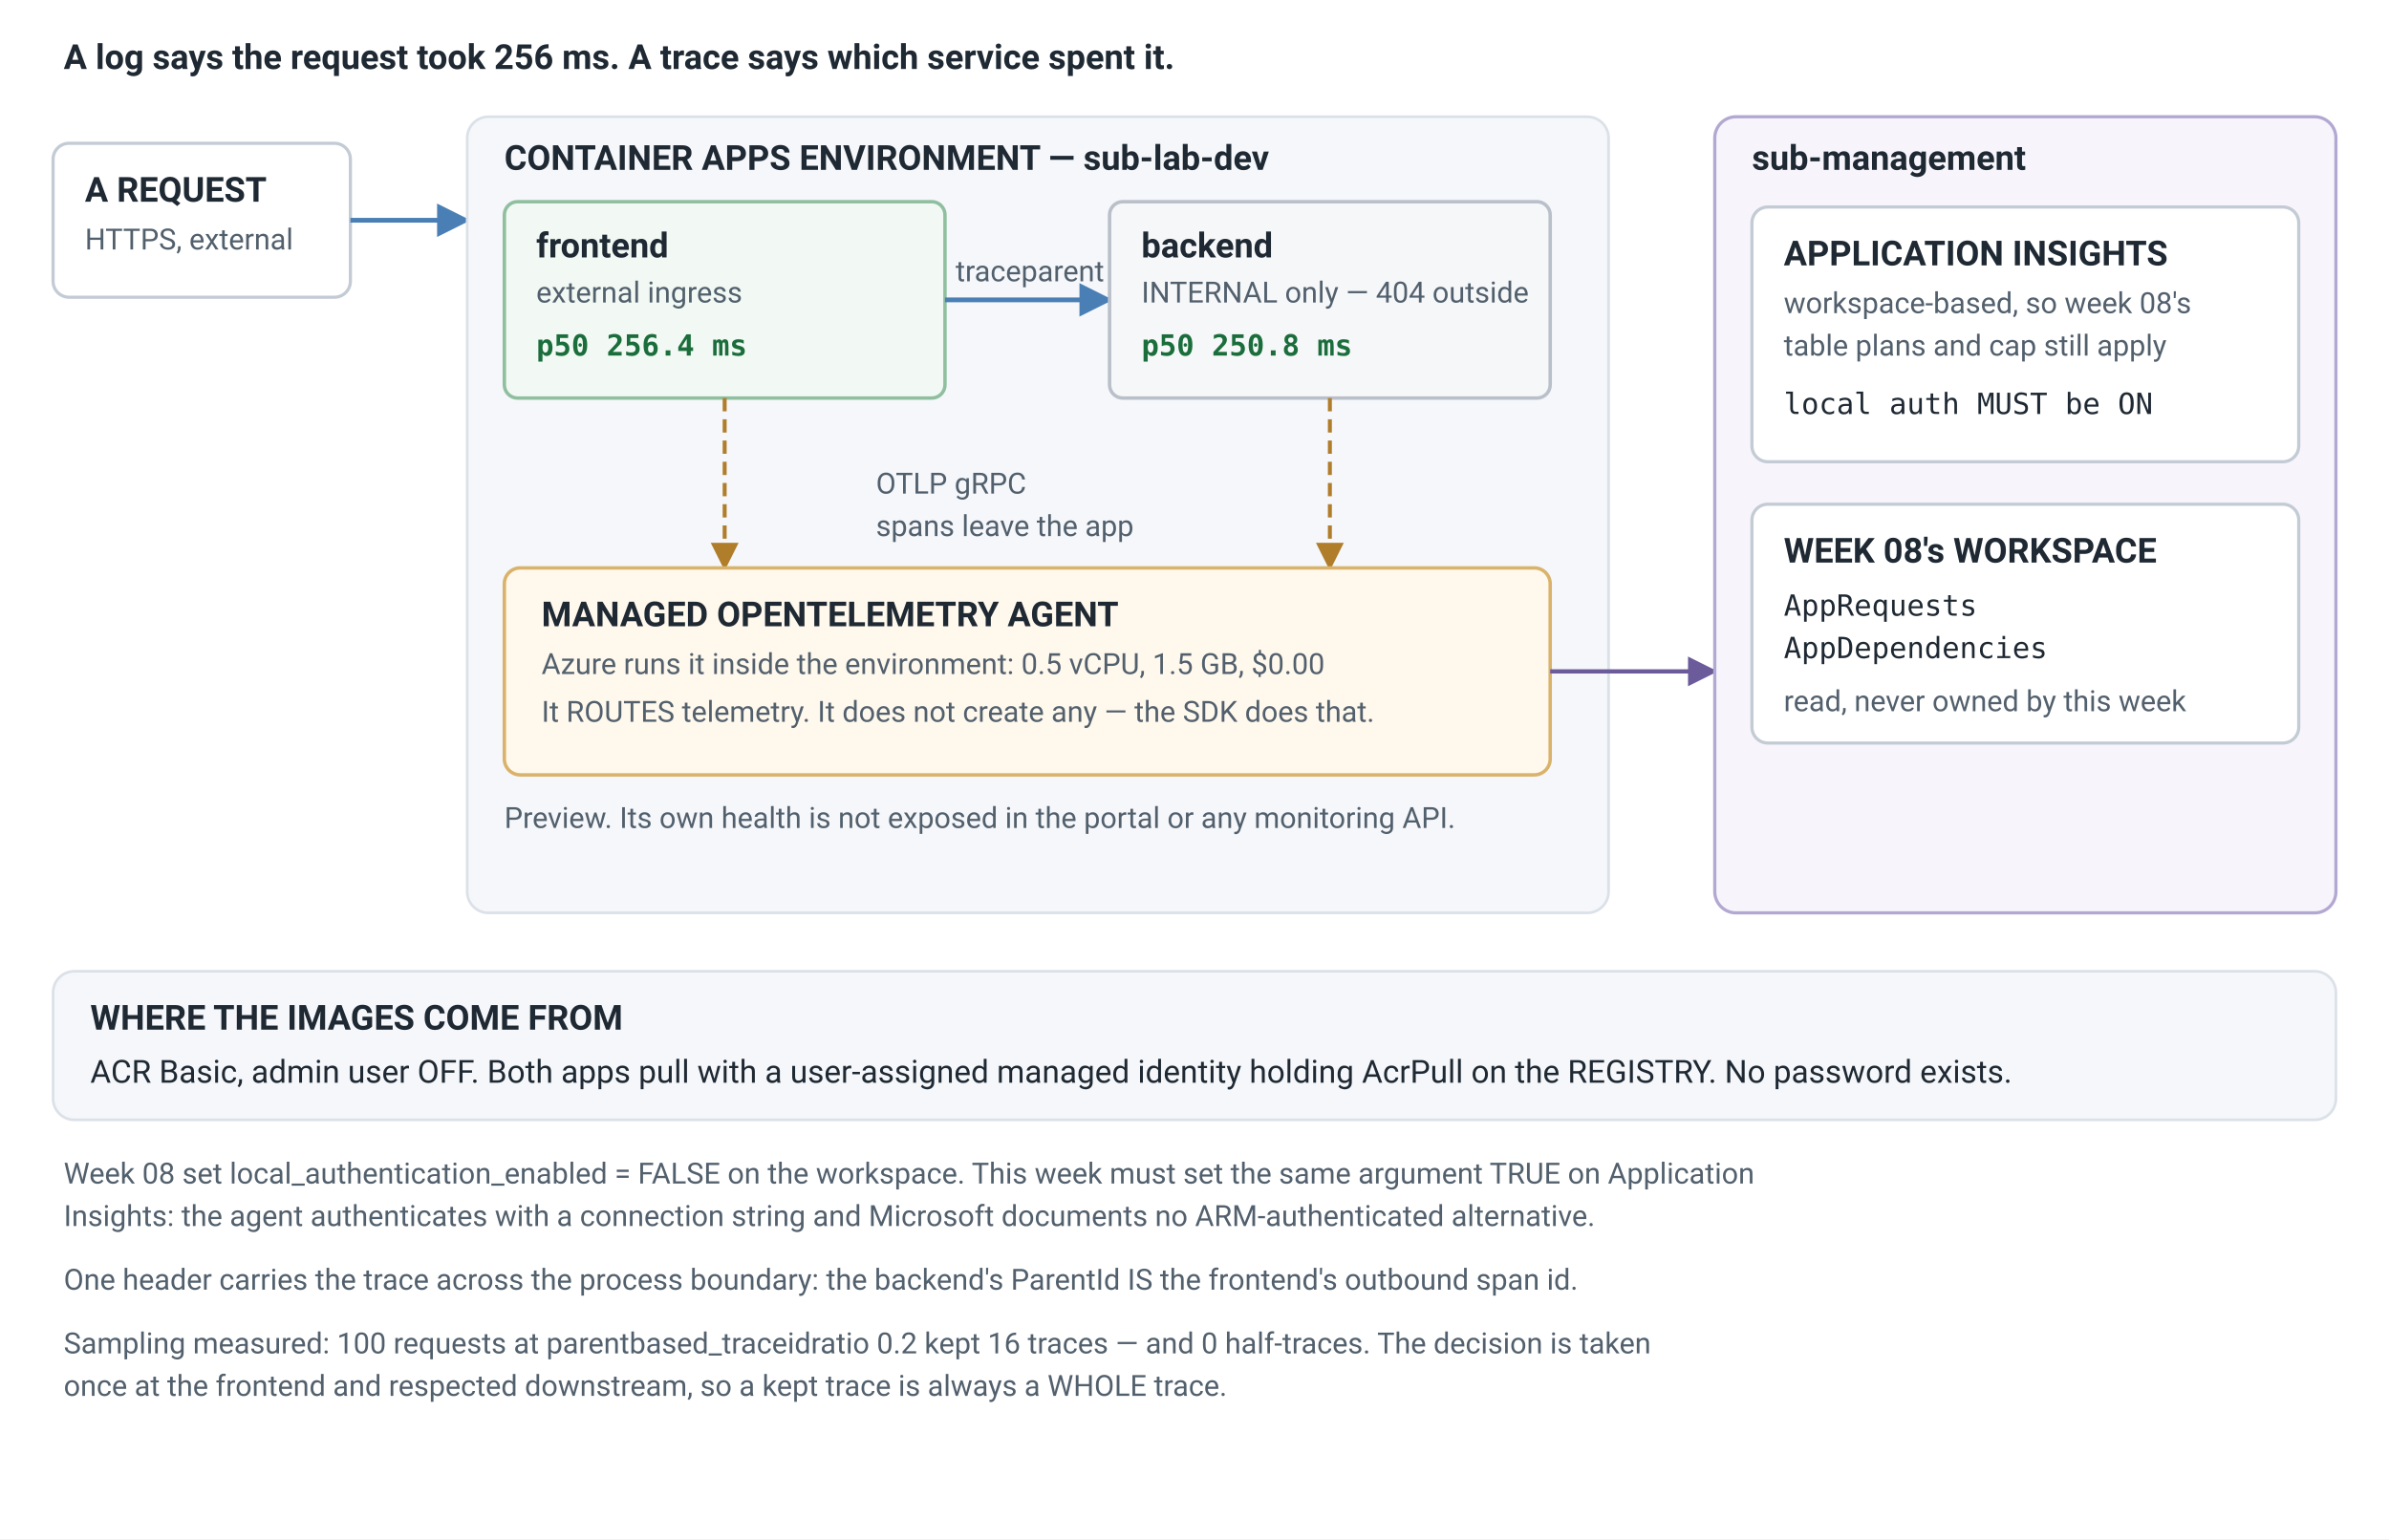
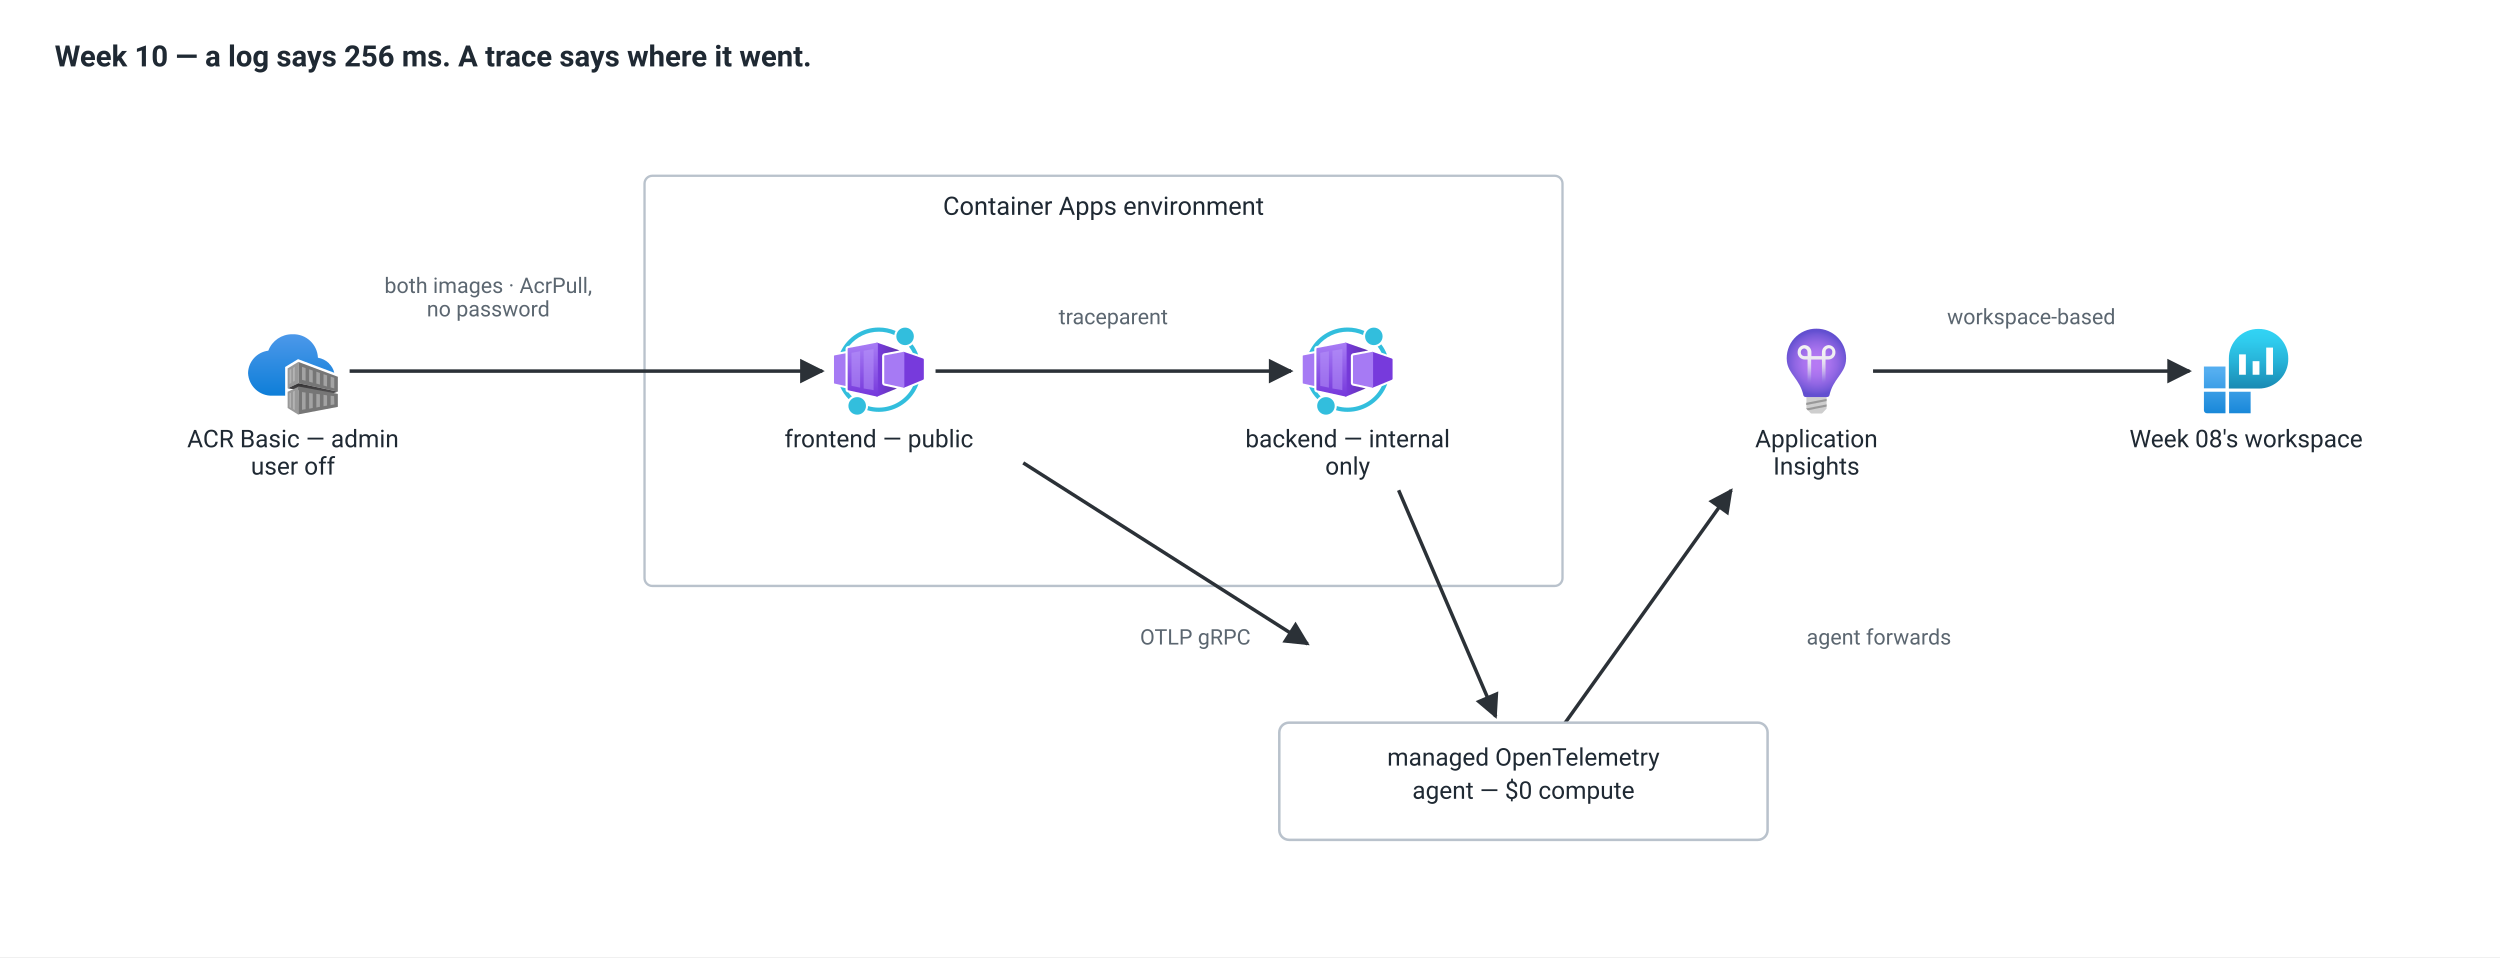
- <svg xmlns="http://www.w3.org/2000/svg" viewBox="0 0 900 580" width="900" height="580" role="img" aria-label="Week 10 OpenTelemetry. A request reaches an externally exposed frontend container app, which calls an internal-only backend over HTTP inside the Container Apps environment. The requests library injects a W3C traceparent header and the backend reads it, so both services share one trace. Each app exports spans over OTLP gRPC to the managed OpenTelemetry agent that Azure runs inside the environment at no compute cost. The agent forwards traces and logs to Application Insights, which stores them in week 08's Log Analytics workspace in another subscription. Both images are pulled from a Basic container registry using a user-assigned managed identity holding AcrPull, with the registry admin user disabled. Measured: the frontend request takes 256.4 milliseconds of which the backend accounts for 250.8.">
+ <svg xmlns="http://www.w3.org/2000/svg" viewBox="0 0 1280 490" width="1280" height="490" role="img" aria-label="Architecture diagram. Both container images are pulled from a Basic container registry using a user-assigned managed identity holding AcrPull, with the registry admin user disabled, so no password exists in the pull path. Inside the Container Apps environment a public frontend calls an internal-only backend, passing a traceparent header so the two spans belong to one trace. Both apps export spans over OTLP gRPC to the managed OpenTelemetry agent that Azure runs inside the environment at no compute cost. The agent forwards traces and logs to Application Insights, which is workspace-based and stores them in week 08's Log Analytics workspace. Measured: frontend p50 256.4 ms, backend p50 250.8 ms.">
  <defs>
-     <style>
-       .t    { font-family: -apple-system, BlinkMacSystemFont, "Segoe UI", Roboto, sans-serif; }
-       .hdr  { font-size: 13px; font-weight: 700; fill: #1f2933; }
-       .lbl  { font-size: 12px; fill: #1f2933; }
-       .sm   { font-size: 11px; fill: #52606d; }
-       .mono { font-family: ui-monospace, SFMono-Regular, Menlo, Consolas, monospace; font-size: 11px; fill: #1f2933; }
-       .box  { fill: #ffffff; stroke: #c3cbd5; stroke-width: 1.2; }
-       .svc  { fill: #f2f9f4; stroke: #8fbf9f; stroke-width: 1.3; }
-       .int  { fill: #f6f7f9; stroke: #b9c0c9; stroke-width: 1.3; }
-       .band { fill: #f5f7fa; stroke: #dbe1e8; stroke-width: 1; }
-       .own  { fill: #f7f5fb; stroke: #b3a8d1; stroke-width: 1.2; }
-       .agent{ fill: #fff8ec; stroke: #d9b36c; stroke-width: 1.3; }
-       .flow { stroke: #4a7fb5; stroke-width: 1.8; fill: none; }
-       .otlp { stroke: #b07d2b; stroke-width: 1.5; fill: none; stroke-dasharray: 5 3; }
-       .logs { stroke: #6b5b9a; stroke-width: 1.6; fill: none; }
-       .ok   { fill: #1b6e3c; font-weight: 700; }
-     </style>
-     <marker id="b" viewBox="0 0 10 10" refX="9" refY="5" markerWidth="7" markerHeight="7" orient="auto-start-reverse">
-       <path d="M0,0 L10,5 L0,10 z" fill="#4a7fb5" />
-     </marker>
-     <marker id="o" viewBox="0 0 10 10" refX="9" refY="5" markerWidth="7" markerHeight="7" orient="auto-start-reverse">
-       <path d="M0,0 L10,5 L0,10 z" fill="#b07d2b" />
-     </marker>
-     <marker id="p" viewBox="0 0 10 10" refX="9" refY="5" markerWidth="7" markerHeight="7" orient="auto-start-reverse">
-       <path d="M0,0 L10,5 L0,10 z" fill="#6b5b9a" />
+     <marker id="arw" viewBox="0 0 10 10" refX="9" refY="5" markerWidth="7" markerHeight="7" orient="auto-start-reverse">
+       <path d="M0,0 L10,5 L0,10 z" fill="#2b3137" />
    </marker>
  </defs>
-   <rect x="0" y="0" width="900" height="580" fill="#ffffff" />
-   <text class="t hdr" x="24" y="26">A log says the request took 256 ms. A trace says which service spent it.</text>
-   <rect class="box" x="20" y="54" width="112" height="58" rx="6" />
-   <text class="t hdr" x="32" y="76">A REQUEST</text>
-   <text class="t sm" x="32" y="94">HTTPS, external</text>
-   <path class="flow" d="M132,83 L176,83" marker-end="url(#b)" />
-   <rect class="band" x="176" y="44" width="430" height="300" rx="8" />
-   <text class="t hdr" x="190" y="64">CONTAINER APPS ENVIRONMENT — sub-lab-dev</text>
-   <rect class="svc" x="190" y="76" width="166" height="74" rx="5" />
-   <text class="t hdr" x="202" y="97">frontend</text>
-   <text class="t sm" x="202" y="114">external ingress</text>
-   <text class="t mono ok" x="202" y="134">p50 256.4 ms</text>
-   <path class="flow" d="M356,113 L418,113" marker-end="url(#b)" />
-   <text class="t sm" x="360" y="106">traceparent</text>
-   <rect class="int" x="418" y="76" width="166" height="74" rx="5" />
-   <text class="t hdr" x="430" y="97">backend</text>
-   <text class="t sm" x="430" y="114">INTERNAL only — 404 outside</text>
-   <text class="t mono ok" x="430" y="134">p50 250.8 ms</text>
-   <path class="otlp" d="M273,150 L273,214" marker-end="url(#o)" />
-   <path class="otlp" d="M501,150 L501,214" marker-end="url(#o)" />
-   <text class="t sm" x="330" y="186">OTLP gRPC</text>
-   <text class="t sm" x="330" y="202">spans leave the app</text>
-   <rect class="agent" x="190" y="214" width="394" height="78" rx="6" />
-   <text class="t hdr" x="204" y="236">MANAGED OPENTELEMETRY AGENT</text>
-   <text class="t sm" x="204" y="254">Azure runs it inside the environment: 0.5 vCPU, 1.5 GB, $0.00</text>
-   <text class="t sm" x="204" y="272">It ROUTES telemetry. It does not create any — the SDK does that.</text>
-   <text class="t sm" x="190" y="312">Preview. Its own health is not exposed in the portal or any monitoring API.</text>
-   <path class="logs" d="M584,253 L646,253" marker-end="url(#p)" />
-   <rect class="own" x="646" y="44" width="234" height="300" rx="8" />
-   <text class="t hdr" x="660" y="64">sub-management</text>
-   <rect class="box" x="660" y="78" width="206" height="96" rx="6" />
-   <text class="t hdr" x="672" y="100">APPLICATION INSIGHTS</text>
-   <text class="t sm" x="672" y="118">workspace-based, so week 08's</text>
-   <text class="t sm" x="672" y="134">table plans and cap still apply</text>
-   <text class="t mono" x="672" y="156">local auth MUST be ON</text>
-   <rect class="box" x="660" y="190" width="206" height="90" rx="6" />
-   <text class="t hdr" x="672" y="212">WEEK 08's WORKSPACE</text>
-   <text class="t mono" x="672" y="232">AppRequests</text>
-   <text class="t mono" x="672" y="248">AppDependencies</text>
-   <text class="t sm" x="672" y="268">read, never owned by this week</text>
-   <rect class="band" x="20" y="366" width="860" height="56" rx="8" />
-   <text class="t hdr" x="34" y="388">WHERE THE IMAGES COME FROM</text>
-   <text class="t lbl" x="34" y="408">ACR Basic, admin user OFF. Both apps pull with a user-assigned managed identity holding AcrPull on the REGISTRY. No password exists.</text>
-   <text class="t sm" x="24" y="446">Week 08 set local_authentication_enabled = FALSE on the workspace. This week must set the same argument TRUE on Application</text>
-   <text class="t sm" x="24" y="462">Insights: the agent authenticates with a connection string and Microsoft documents no ARM-authenticated alternative.</text>
-   <text class="t sm" x="24" y="486">One header carries the trace across the process boundary: the backend's ParentId IS the frontend's outbound span id.</text>
-   <text class="t sm" x="24" y="510">Sampling measured: 100 requests at parentbased_traceidratio 0.2 kept 16 traces — and 0 half-traces. The decision is taken</text>
-   <text class="t sm" x="24" y="526">once at the frontend and respected downstream, so a kept trace is always a WHOLE trace.</text>
+   <rect x="0" y="0" width="1280" height="490" fill="#ffffff" />
+   <text x="28" y="34" font-family="-apple-system, BlinkMacSystemFont, Segoe UI, Roboto, Helvetica, Arial, sans-serif" font-size="15" font-weight="700" fill="#1f2933">Week 10 — a log says 256 ms. A trace says where it went.</text>
+   <rect x="330" y="90" width="470" height="210" rx="4" fill="#ffffff" stroke="#b9c2cc" stroke-width="1.2" />
+   <text x="565.0" y="110" font-family="-apple-system, BlinkMacSystemFont, Segoe UI, Roboto, Helvetica, Arial, sans-serif" font-size="13" fill="#1f2933" text-anchor="middle">Container Apps environment</text>
+   <path d="M179.0,190.0 L421.0,190.0" fill="none" stroke="#2b3137" stroke-width="1.8" marker-end="url(#arw)" />
+   <text x="250" y="150" font-family="-apple-system, BlinkMacSystemFont, Segoe UI, Roboto, Helvetica, Arial, sans-serif" font-size="11" fill="#5b6670" text-anchor="middle">both images · AcrPull,</text>
+   <text x="250" y="162" font-family="-apple-system, BlinkMacSystemFont, Segoe UI, Roboto, Helvetica, Arial, sans-serif" font-size="11" fill="#5b6670" text-anchor="middle">no password</text>
+   <path d="M479.0,190.0 L661.0,190.0" fill="none" stroke="#2b3137" stroke-width="1.8" marker-end="url(#arw)" />
+   <text x="570" y="166" font-family="-apple-system, BlinkMacSystemFont, Segoe UI, Roboto, Helvetica, Arial, sans-serif" font-size="11" fill="#5b6670" text-anchor="middle">traceparent</text>
+   <path d="M523.9,237.0 L669.5,329.7" fill="none" stroke="#2b3137" stroke-width="1.8" marker-end="url(#arw)" />
+   <text x="612" y="330" font-family="-apple-system, BlinkMacSystemFont, Segoe UI, Roboto, Helvetica, Arial, sans-serif" font-size="11" fill="#5b6670" text-anchor="middle">OTLP gRPC</text>
+   <path d="M716.1,251.0 L765.8,366.9" fill="none" stroke="#2b3137" stroke-width="1.8" marker-end="url(#arw)" />
+   <path d="M800.9,370.7 L886.4,251.0" fill="none" stroke="#2b3137" stroke-width="1.8" marker-end="url(#arw)" />
+   <text x="962" y="330" font-family="-apple-system, BlinkMacSystemFont, Segoe UI, Roboto, Helvetica, Arial, sans-serif" font-size="11" fill="#5b6670" text-anchor="middle">agent forwards</text>
+   <path d="M959.0,190.0 L1121.0,190.0" fill="none" stroke="#2b3137" stroke-width="1.8" marker-end="url(#arw)" />
+   <text x="1040" y="166" font-family="-apple-system, BlinkMacSystemFont, Segoe UI, Roboto, Helvetica, Arial, sans-serif" font-size="11" fill="#5b6670" text-anchor="middle">workspace-based</text>
+   <g transform="translate(127.0,167.0) scale(2.555556)">
+     <defs>
+       <linearGradient id="n0i1" x1="8.637" y1="-1.991" x2="8.637" y2="16.739" gradientUnits="userSpaceOnUse">
+         <stop offset="0" stop-color="#5ea0ef" />
+         <stop offset="1" stop-color="#0078d4" />
+       </linearGradient>
+       <linearGradient id="n0i4" x1="12.96" y1="8.561" x2="12.96" y2="6.141" gradientTransform="matrix(1, 0, 0, -1, 0, 20)" gradientUnits="userSpaceOnUse">
+         <stop offset="0" stop-color="#333132" />
+         <stop offset="1" stop-color="#5b5a5c" />
+       </linearGradient>
+     </defs>
+     <path d="M7.43,8.178l2.589-1.573,7.255,2.731A3.664,3.664,0,0,0,16.23,7.49l-.01-.05A4.194,4.194,0,0,0,14,6.32a4.91,4.91,0,0,0-5.1-4.7A5.071,5.071,0,0,0,4.06,4.91,4.621,4.621,0,0,0,0,9.39a4.73,4.73,0,0,0,4.89,4.54H7.43Z" fill="url(#n0i1)" />
+     <polygon points="10.07 7.159 10.08 11.439 17.99 13.119 17.99 10.139 10.07 7.159" fill="#767676" />
+     <polyline points="10.07 7.159 7.93 8.459 7.93 12.439 10.08 11.439" fill="#999" />
+     <polygon points="13.68 11.499 14.4 11.699 14.4 9.369 13.68 9.119 13.68 11.499" fill="#a3a3a3" />
+     <polygon points="12.96 8.889 12.24 8.629 12.24 11.119 12.96 11.319 12.96 8.889" fill="#a3a3a3" />
+     <polygon points="15.12 11.889 15.82 12.079 15.84 9.859 15.12 9.619 15.12 11.889" fill="#a3a3a3" />
+     <polygon points="10.81 10.749 11.53 10.929 11.53 8.399 10.81 8.159 10.81 10.749" fill="#a3a3a3" />
+     <polygon points="17.27 10.349 16.55 10.099 16.55 12.269 17.27 12.469 17.27 10.349" fill="#a3a3a3" />
+     <path id="n0i3" d="M8.66,11.369l-.36.21V8.749l.36-.19Zm.71-3.22L9,8.389v2.75l.37-.2Z" fill="#b3b3b3" />
+     <polygon points="17.99 13.119 15.83 13.859 7.93 12.439 10.08 11.439 17.99 13.119" fill="url(#n0i4)" />
+     <polygon points="17.99 16.169 10.04 17.679 10.08 12.089 17.99 13.559 17.99 16.169" fill="#767676" />
+     <polygon points="10.81 16.759 10.81 13.209 11.53 13.299 11.53 16.639 10.81 16.759" fill="#a3a3a3" />
+     <polygon points="12.96 16.399 12.24 16.529 12.24 13.389 12.96 13.499 12.96 16.399 12.96 16.399" fill="#a3a3a3" />
+     <polygon points="13.68 16.289 13.68 13.569 14.4 13.659 14.4 16.159 13.68 16.289" fill="#a3a3a3" />
+     <polygon points="15.83 15.909 15.12 16.039 15.12 13.749 15.83 13.859 15.83 15.909" fill="#a3a3a3" />
+     <polygon points="17.29 15.679 16.55 15.809 16.55 13.929 17.24 14.019 17.29 15.679" fill="#a3a3a3" />
+     <path id="n0i0" d="M7.93,16.4v-3.26l2.16-1v5.6Z" fill="#999" />
+     <path id="n0i2" d="M8.61,16.389l-.32-.16v-2.76l.32-.15Zm.77-3.45-.38.19v3.48l.37.19v-3.86Z" fill="#b3b3b3" />
+   </g>
+   <text x="150" y="229.0" font-family="-apple-system, BlinkMacSystemFont, Segoe UI, Roboto, Helvetica, Arial, sans-serif" font-size="12.5" fill="#1f2933" text-anchor="middle">ACR Basic — admin</text>
+   <text x="150" y="243.0" font-family="-apple-system, BlinkMacSystemFont, Segoe UI, Roboto, Helvetica, Arial, sans-serif" font-size="12.5" fill="#1f2933" text-anchor="middle">user off</text>
+   <g transform="translate(427.0,167.0) scale(2.555556)">
+     <defs>
+       <linearGradient id="n1i1" x1="8.798" y1="8.703" x2="14.683" y2="8.703" gradientUnits="userSpaceOnUse">
+         <stop offset="0.001" stop-color="#773adc" />
+         <stop offset="1" stop-color="#552f99" />
+       </linearGradient>
+       <linearGradient id="n1i2" x1="5.764" y1="3.777" x2="5.764" y2="13.78" gradientUnits="userSpaceOnUse">
+         <stop offset="0" stop-color="#a67af4" />
+         <stop offset="0.999" stop-color="#773adc" />
+       </linearGradient>
+     </defs>
+     <g id="n1i3">
+       <g>
+         <g>
+           <g>
+             <path d="M16.932,11.578a8.448,8.448,0,0,1-7.95,5.59,8.15,8.15,0,0,1-2.33-.33,2.133,2.133,0,0,0,.18-.83c.01,0,.03.01.04.01a7.422,7.422,0,0,0,2.11.3,7.646,7.646,0,0,0,6.85-4.28l.01-.01Z" fill="#32bedd" />
+             <path d="M3.582,14.068a2.025,2.025,0,0,0-.64.56,8.6,8.6,0,0,1-1.67-2.44l1.04.23v.26a.6.6,0,0,0,.47.59l.14.03a6.136,6.136,0,0,0,.62.73Z" fill="#32bedd" />
+             <path d="M12.352.958a2.28,2.28,0,0,0-.27.81c-.02-.01-.05-.02-.07-.03a7.479,7.479,0,0,0-3.03-.63,7.643,7.643,0,0,0-5.9,2.8l-.29.06a.6.6,0,0,0-.48.58v.46l-1.02.19A8.454,8.454,0,0,1,8.982.268,8.6,8.6,0,0,1,12.352.958Z" fill="#32bedd" />
+             <path d="M16.872,5.7l-1.09-.38a6.6,6.6,0,0,0-.72-1.16c-.02-.03-.04-.05-.05-.07a2.083,2.083,0,0,0,.72-.45A7.81,7.81,0,0,1,16.872,5.7Z" fill="#32bedd" />
+             <path d="M10.072,11.908l2.54.56L8.672,14.1c-.02,0-.03.01-.05.01a.154.154,0,0,1-.15-.15V3.448a.154.154,0,0,1,.15-.15.09.09,0,0,1,.05.01l4.46,1.56-3.05.57a.565.565,0,0,0-.44.54v5.4A.537.537,0,0,0,10.072,11.908Z" fill="#fff" />
+             <g>
+               <g id="n1i4">
+                 <path d="M1.1,5.668l1.21-.23v6.55l-1.23-.27-.99-.22a.111.111,0,0,1-.09-.12v-5.4a.12.12,0,0,1,.09-.12Z" fill="#a67af4" />
+               </g>
+               <g>
+                 <g id="n1i0">
+                   <g>
+                     <path d="M10.072,11.908l2.54.56L8.672,14.1c-.02,0-.03.01-.05.01a.154.154,0,0,1-.15-.15V3.448a.154.154,0,0,1,.15-.15.09.09,0,0,1,.05.01l4.46,1.56-3.05.57a.565.565,0,0,0-.44.54v5.4A.537.537,0,0,0,10.072,11.908Z" fill="url(#n1i1)" />
+                     <path d="M8.586,3.3,2.878,4.378a.177.177,0,0,0-.14.175V12.68a.177.177,0,0,0,.137.174L8.581,14.1a.176.176,0,0,0,.21-.174V3.478A.175.175,0,0,0,8.619,3.3Z" fill="url(#n1i2)" />
+                   </g>
+                 </g>
+                 <polygon points="5.948 4.921 5.948 12.483 7.934 12.814 7.934 4.564 5.948 4.921" fill="#b796f9" opacity="0.5" />
+                 <polygon points="3.509 5.329 3.509 11.954 5.238 12.317 5.238 5.031 3.509 5.329" fill="#b796f9" opacity="0.5" />
+               </g>
+             </g>
+           </g>
+           <path d="M16,2.048a1.755,1.755,0,1,1-1.76-1.76A1.756,1.756,0,0,1,16,2.048Z" fill="#32bedd" />
+           <circle cx="4.65" cy="15.973" r="1.759" fill="#32bedd" />
+         </g>
+         <path d="M18,6.689v3.844a.222.222,0,0,1-.133.2l-.766.316-3.07,1.268-.011,0a.126.126,0,0,1-.038,0,.1.1,0,0,1-.1-.1V5.234a.1.1,0,0,1,.054-.088l0,0,.019,0a.031.031,0,0,1,.019,0,.055.055,0,0,1,.034.008l.011,0,.012,0L17.05,6.2l.8.282A.213.213,0,0,1,18,6.689Z" fill="#773adc" />
+         <path d="M13.959,5.14l-3.8.715a.118.118,0,0,0-.093.117v5.409a.118.118,0,0,0,.091.116l3.8.831a.115.115,0,0,0,.137-.09.109.109,0,0,0,0-.026V5.256a.117.117,0,0,0-.115-.118A.082.082,0,0,0,13.959,5.14Z" fill="#a67af4" />
+       </g>
+     </g>
+   </g>
+   <text x="450" y="229.0" font-family="-apple-system, BlinkMacSystemFont, Segoe UI, Roboto, Helvetica, Arial, sans-serif" font-size="12.5" fill="#1f2933" text-anchor="middle">frontend — public</text>
+   <g transform="translate(667.0,167.0) scale(2.555556)">
+     <defs>
+       <linearGradient id="n2i1" x1="8.798" y1="8.703" x2="14.683" y2="8.703" gradientUnits="userSpaceOnUse">
+         <stop offset="0.001" stop-color="#773adc" />
+         <stop offset="1" stop-color="#552f99" />
+       </linearGradient>
+       <linearGradient id="n2i2" x1="5.764" y1="3.777" x2="5.764" y2="13.78" gradientUnits="userSpaceOnUse">
+         <stop offset="0" stop-color="#a67af4" />
+         <stop offset="0.999" stop-color="#773adc" />
+       </linearGradient>
+     </defs>
+     <g id="n2i3">
+       <g>
+         <g>
+           <g>
+             <path d="M16.932,11.578a8.448,8.448,0,0,1-7.95,5.59,8.15,8.15,0,0,1-2.33-.33,2.133,2.133,0,0,0,.18-.83c.01,0,.03.01.04.01a7.422,7.422,0,0,0,2.11.3,7.646,7.646,0,0,0,6.85-4.28l.01-.01Z" fill="#32bedd" />
+             <path d="M3.582,14.068a2.025,2.025,0,0,0-.64.56,8.6,8.6,0,0,1-1.67-2.44l1.04.23v.26a.6.6,0,0,0,.47.59l.14.03a6.136,6.136,0,0,0,.62.73Z" fill="#32bedd" />
+             <path d="M12.352.958a2.28,2.28,0,0,0-.27.81c-.02-.01-.05-.02-.07-.03a7.479,7.479,0,0,0-3.03-.63,7.643,7.643,0,0,0-5.9,2.8l-.29.06a.6.6,0,0,0-.48.58v.46l-1.02.19A8.454,8.454,0,0,1,8.982.268,8.6,8.6,0,0,1,12.352.958Z" fill="#32bedd" />
+             <path d="M16.872,5.7l-1.09-.38a6.6,6.6,0,0,0-.72-1.16c-.02-.03-.04-.05-.05-.07a2.083,2.083,0,0,0,.72-.45A7.81,7.81,0,0,1,16.872,5.7Z" fill="#32bedd" />
+             <path d="M10.072,11.908l2.54.56L8.672,14.1c-.02,0-.03.01-.05.01a.154.154,0,0,1-.15-.15V3.448a.154.154,0,0,1,.15-.15.09.09,0,0,1,.05.01l4.46,1.56-3.05.57a.565.565,0,0,0-.44.54v5.4A.537.537,0,0,0,10.072,11.908Z" fill="#fff" />
+             <g>
+               <g id="n2i4">
+                 <path d="M1.1,5.668l1.21-.23v6.55l-1.23-.27-.99-.22a.111.111,0,0,1-.09-.12v-5.4a.12.12,0,0,1,.09-.12Z" fill="#a67af4" />
+               </g>
+               <g>
+                 <g id="n2i0">
+                   <g>
+                     <path d="M10.072,11.908l2.54.56L8.672,14.1c-.02,0-.03.01-.05.01a.154.154,0,0,1-.15-.15V3.448a.154.154,0,0,1,.15-.15.09.09,0,0,1,.05.01l4.46,1.56-3.05.57a.565.565,0,0,0-.44.54v5.4A.537.537,0,0,0,10.072,11.908Z" fill="url(#n2i1)" />
+                     <path d="M8.586,3.3,2.878,4.378a.177.177,0,0,0-.14.175V12.68a.177.177,0,0,0,.137.174L8.581,14.1a.176.176,0,0,0,.21-.174V3.478A.175.175,0,0,0,8.619,3.3Z" fill="url(#n2i2)" />
+                   </g>
+                 </g>
+                 <polygon points="5.948 4.921 5.948 12.483 7.934 12.814 7.934 4.564 5.948 4.921" fill="#b796f9" opacity="0.5" />
+                 <polygon points="3.509 5.329 3.509 11.954 5.238 12.317 5.238 5.031 3.509 5.329" fill="#b796f9" opacity="0.5" />
+               </g>
+             </g>
+           </g>
+           <path d="M16,2.048a1.755,1.755,0,1,1-1.76-1.76A1.756,1.756,0,0,1,16,2.048Z" fill="#32bedd" />
+           <circle cx="4.65" cy="15.973" r="1.759" fill="#32bedd" />
+         </g>
+         <path d="M18,6.689v3.844a.222.222,0,0,1-.133.2l-.766.316-3.07,1.268-.011,0a.126.126,0,0,1-.038,0,.1.1,0,0,1-.1-.1V5.234a.1.1,0,0,1,.054-.088l0,0,.019,0a.031.031,0,0,1,.019,0,.055.055,0,0,1,.034.008l.011,0,.012,0L17.05,6.2l.8.282A.213.213,0,0,1,18,6.689Z" fill="#773adc" />
+         <path d="M13.959,5.14l-3.8.715a.118.118,0,0,0-.093.117v5.409a.118.118,0,0,0,.091.116l3.8.831a.115.115,0,0,0,.137-.09.109.109,0,0,0,0-.026V5.256a.117.117,0,0,0-.115-.118A.082.082,0,0,0,13.959,5.14Z" fill="#a67af4" />
+       </g>
+     </g>
+   </g>
+   <text x="690" y="229.0" font-family="-apple-system, BlinkMacSystemFont, Segoe UI, Roboto, Helvetica, Arial, sans-serif" font-size="12.5" fill="#1f2933" text-anchor="middle">backend — internal</text>
+   <text x="690" y="243.0" font-family="-apple-system, BlinkMacSystemFont, Segoe UI, Roboto, Helvetica, Arial, sans-serif" font-size="12.5" fill="#1f2933" text-anchor="middle">only</text>
+   <rect x="655.0" y="370.0" width="250" height="60" rx="5" fill="#ffffff" stroke="#b9c2cc" stroke-width="1.3" />
+   <text x="780" y="392.0" font-family="-apple-system, BlinkMacSystemFont, Segoe UI, Roboto, Helvetica, Arial, sans-serif" font-size="12.5" fill="#1f2933" text-anchor="middle">managed OpenTelemetry</text>
+   <text x="780" y="409.0" font-family="-apple-system, BlinkMacSystemFont, Segoe UI, Roboto, Helvetica, Arial, sans-serif" font-size="12.5" fill="#1f2933" text-anchor="middle">agent — $0 compute</text>
+   <g transform="translate(907.0,167.0) scale(2.555556)">
+     <defs>
+       <radialGradient id="n4i0" cx="9" cy="7.35" r="6.42" gradientUnits="userSpaceOnUse">
+         <stop offset="0" stop-color="#b77af4" />
+         <stop offset="0.21" stop-color="#b378f2" />
+         <stop offset="0.43" stop-color="#a672ed" />
+         <stop offset="0.65" stop-color="#9267e4" />
+         <stop offset="0.88" stop-color="#7559d8" />
+         <stop offset="1" stop-color="#624fd0" />
+       </radialGradient>
+       <linearGradient id="n4i1" x1="9.02" y1="3.91" x2="9.08" y2="11.49" gradientUnits="userSpaceOnUse">
+         <stop offset="0" stop-color="#f2f2f2" />
+         <stop offset="0.23" stop-color="#f1f1f2" stop-opacity="0.99" />
+         <stop offset="0.37" stop-color="#ededf1" stop-opacity="0.95" />
+         <stop offset="0.48" stop-color="#e7e5f0" stop-opacity="0.89" />
+         <stop offset="0.58" stop-color="#dedbee" stop-opacity="0.81" />
+         <stop offset="0.67" stop-color="#d3ceeb" stop-opacity="0.7" />
+         <stop offset="0.76" stop-color="#c4bee8" stop-opacity="0.57" />
+         <stop offset="0.84" stop-color="#b4abe5" stop-opacity="0.41" />
+         <stop offset="0.92" stop-color="#a095e1" stop-opacity="0.22" />
+         <stop offset="0.99" stop-color="#8b7ddc" stop-opacity="0.02" />
+         <stop offset="1" stop-color="#897bdc" stop-opacity="0" />
+       </linearGradient>
+     </defs>
+     <path d="M10.23,17.39l.81-.87V14.2H7v2.32l.81.87A.32.32,0,0,0,8,17.5h2A.32.32,0,0,0,10.23,17.39Z" fill="#cecece" />
+     <path d="M9,.5A5.89,5.89,0,0,0,3.09,7.07c.27,2.47,2.62,3.62,3.29,6.75a.49.49,0,0,0,.47.38h4.3a.49.49,0,0,0,.47-.38c.67-3.13,3-4.28,3.29-6.75A5.89,5.89,0,0,0,9,.5ZM7,14.2" fill="url(#n4i0)" />
+     <path d="M11.46,3.79a1.4,1.4,0,0,0-1.35,1.44V6H8V5.23A1.41,1.41,0,0,0,6.59,3.79,1.4,1.4,0,0,0,5.24,5.23,1.41,1.41,0,0,0,6.59,6.68h.64v6a.36.36,0,0,0,.72,0v-6h2.16v6a.36.36,0,1,0,.72,0v-6h.63a1.4,1.4,0,0,0,1.35-1.45A1.4,1.4,0,0,0,11.46,3.79ZM7.23,6H6.55a.74.74,0,0,1-.68-.77.74.74,0,0,1,.68-.77.74.74,0,0,1,.68.77Zm4.28,0h-.68V5.19a.68.68,0,1,1,1.35,0A.73.73,0,0,1,11.51,6Z" fill="url(#n4i1)" />
+     <polygon points="6.96 15.8 11.04 15.01 11.04 14.56 6.96 15.36 6.96 15.8" fill="#999" />
+     <polygon points="11.04 16.11 11.04 15.67 6.96 16.48 6.96 16.52 7.27 16.86 11.04 16.11" fill="#999" />
+   </g>
+   <text x="930" y="229.0" font-family="-apple-system, BlinkMacSystemFont, Segoe UI, Roboto, Helvetica, Arial, sans-serif" font-size="12.5" fill="#1f2933" text-anchor="middle">Application</text>
+   <text x="930" y="243.0" font-family="-apple-system, BlinkMacSystemFont, Segoe UI, Roboto, Helvetica, Arial, sans-serif" font-size="12.5" fill="#1f2933" text-anchor="middle">Insights</text>
+   <g transform="translate(1127.0,167.0) scale(2.555556)">
+     <defs>
+       <linearGradient id="n5i0" x1="5.23" y1="17.45" x2="5.23" y2="8.09" gradientUnits="userSpaceOnUse">
+         <stop offset="0" stop-color="#1988d9" />
+         <stop offset="0.9" stop-color="#54aef0" />
+       </linearGradient>
+       <linearGradient id="n5i1" x1="11.5" y1="12.45" x2="11.5" y2="0.55" gradientUnits="userSpaceOnUse">
+         <stop offset="0" stop-color="#198ab3" />
+         <stop offset="0.01" stop-color="#198bb4" />
+         <stop offset="0.44" stop-color="#27b2d7" />
+         <stop offset="0.79" stop-color="#2fcbed" />
+         <stop offset="1" stop-color="#32d4f5" />
+       </linearGradient>
+     </defs>
+     <path d="M5.59,13.13H9.91v4.32H5.59ZM1.15,17.45H4.87V13.13H.55v3.72A.6.6,0,0,0,1.15,17.45Zm-.6-5H4.87V8.09H.55Z" fill="url(#n5i0)" />
+     <path d="M11.5.55a5.89,5.89,0,0,1,5.95,6,5.89,5.89,0,0,1-5.95,5.95H5.55V6.5A5.89,5.89,0,0,1,11.5.55Z" fill-rule="evenodd" fill="url(#n5i1)" />
+     <rect x="7.59" y="5.65" width="1.36" height="4.08" fill="#fff" />
+     <rect x="10.31" y="7.01" width="1.36" height="2.72" fill="#fff" />
+     <rect x="13.03" y="4.29" width="1.36" height="5.44" fill="#fff" />
+   </g>
+   <text x="1150" y="229.0" font-family="-apple-system, BlinkMacSystemFont, Segoe UI, Roboto, Helvetica, Arial, sans-serif" font-size="12.5" fill="#1f2933" text-anchor="middle">Week 08's workspace</text>
</svg>
